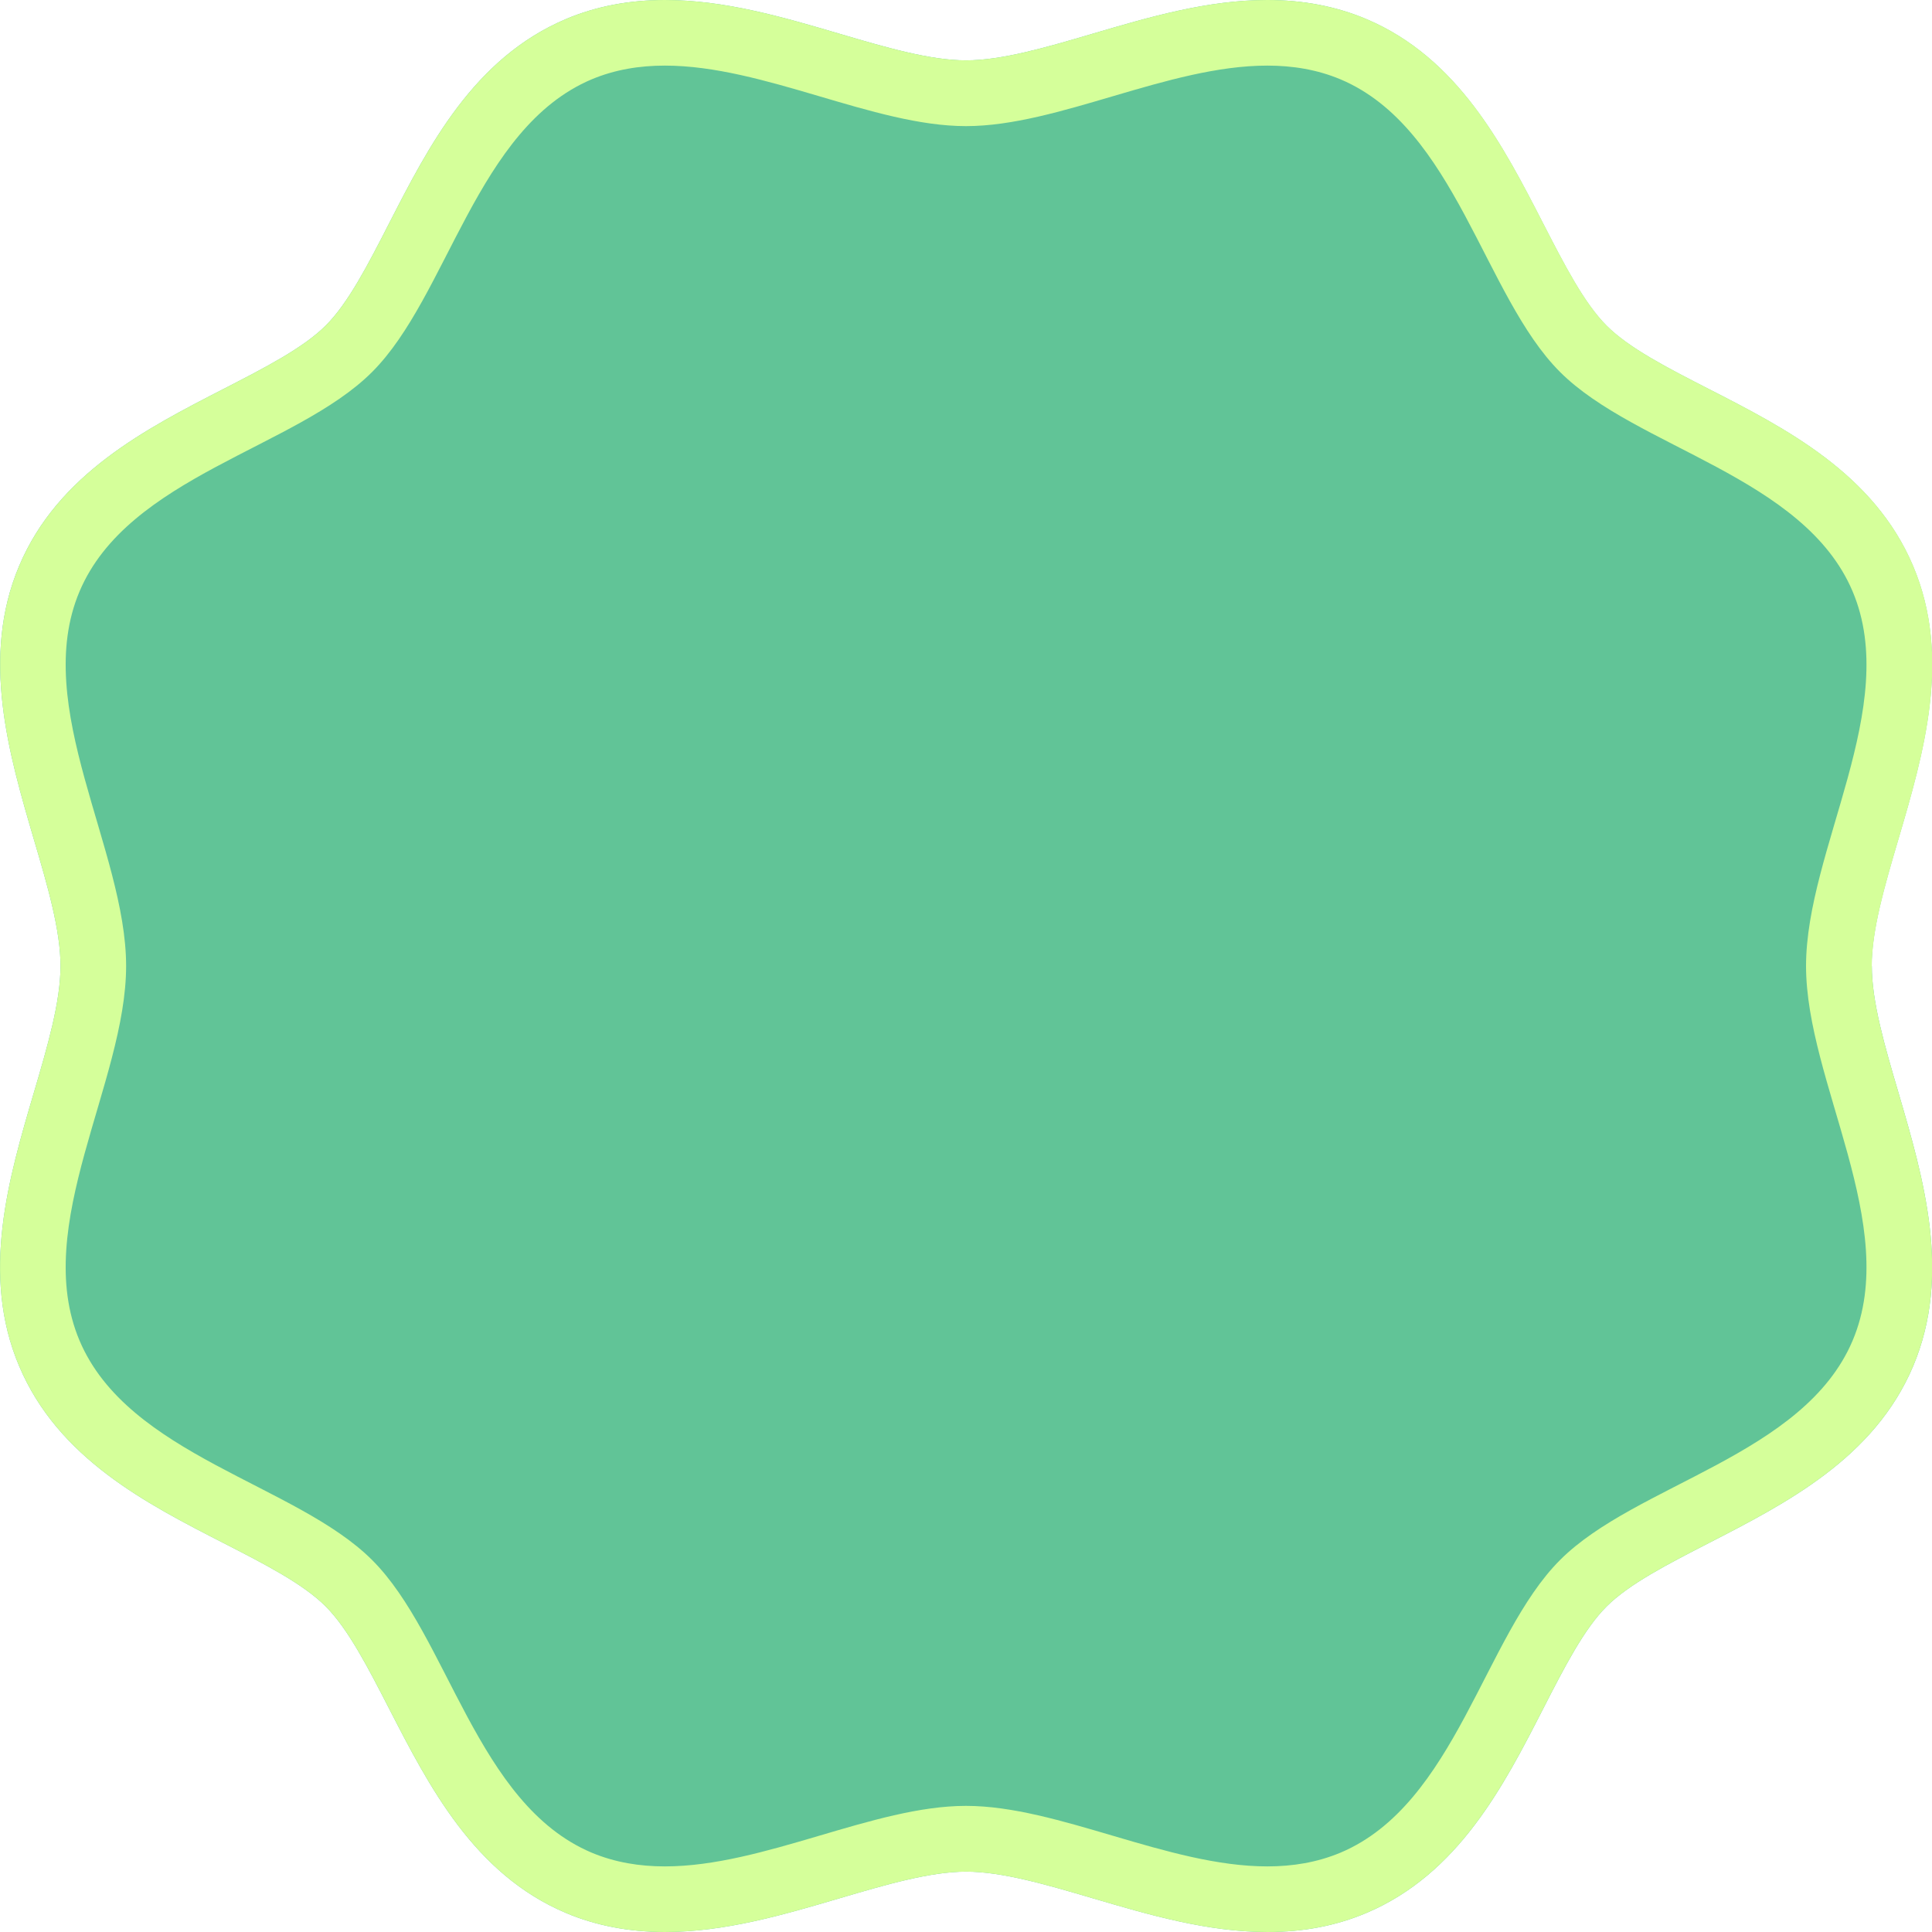
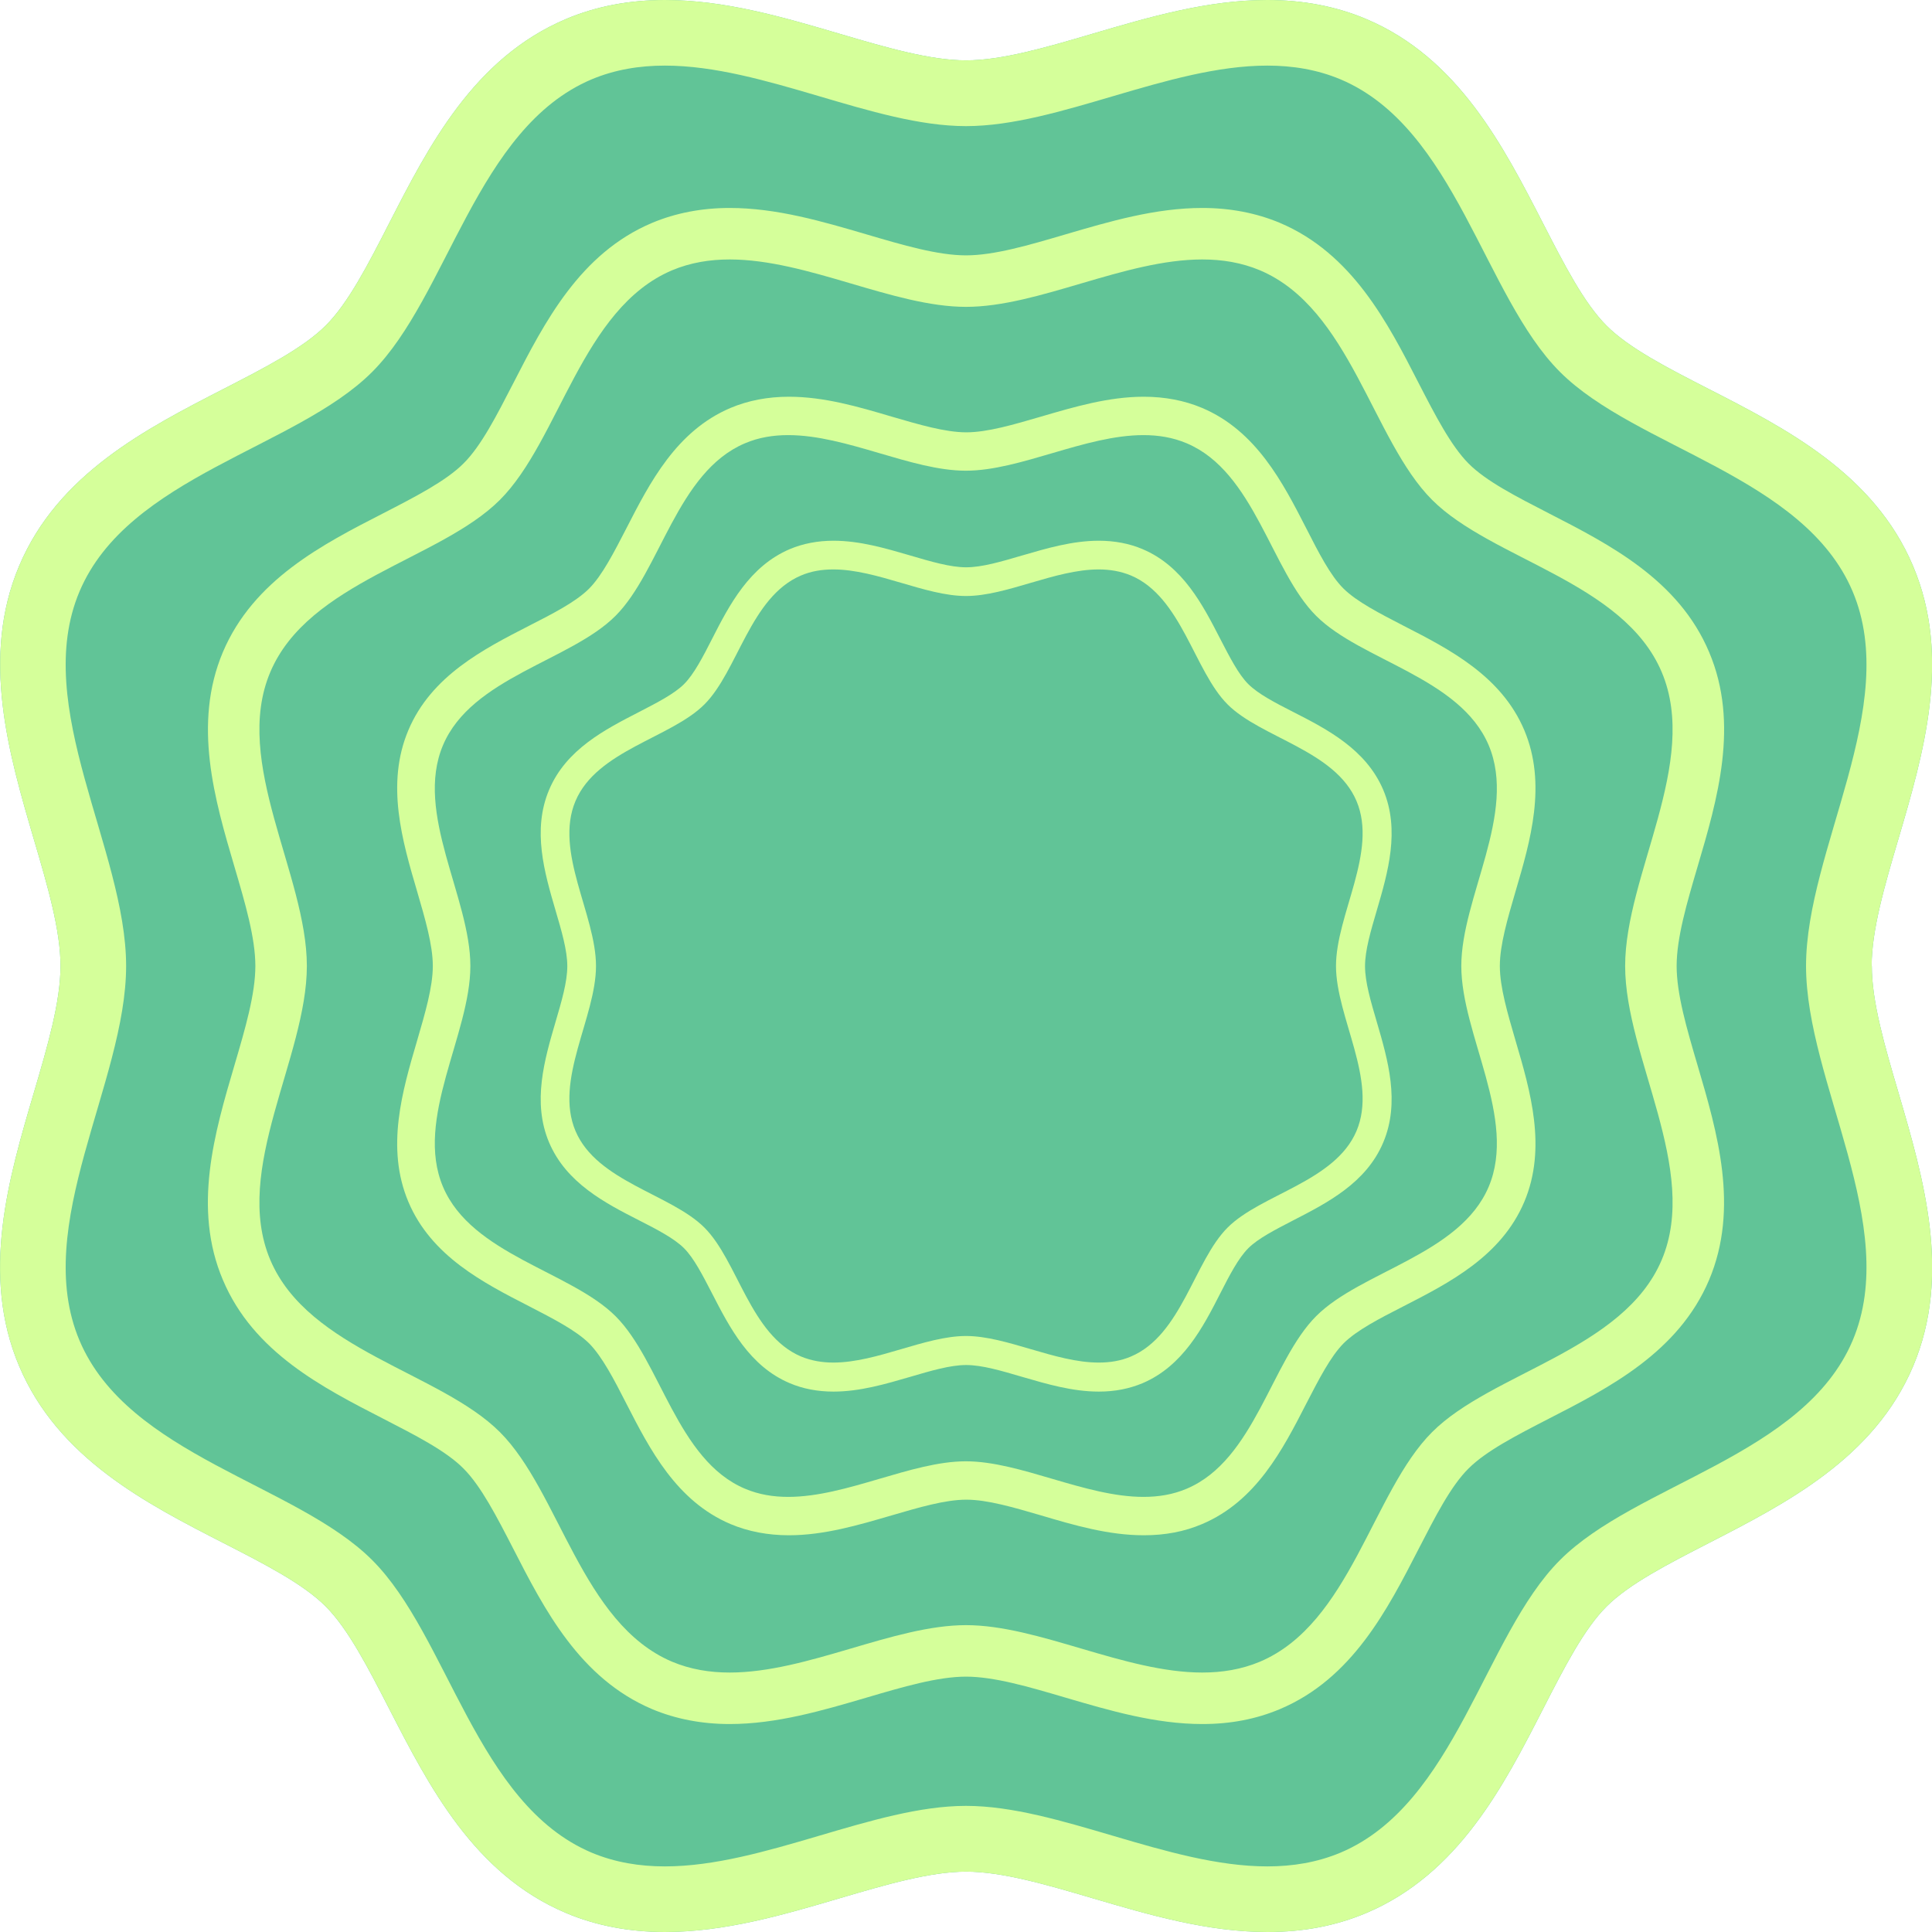
<svg xmlns="http://www.w3.org/2000/svg" id="Ebene_2" data-name="Ebene 2" viewBox="0 0 117.8 117.8">
  <defs>
    <style>
      .cls-1 {
        fill: #d5ff9a;
      }

      .cls-2 {
        fill: #61c497;
      }
    </style>
  </defs>
  <g id="Ebene_1-2" data-name="Ebene 1">
    <g>
      <path class="cls-2" d="M114.12,58.9c0-2.19.79-4.89,1.63-7.74,1.53-5.19,3.26-11.07.89-16.66-2.38-5.62-7.74-8.37-12.47-10.79-2.5-1.28-4.86-2.49-6.22-3.86-1.37-1.37-2.58-3.73-3.86-6.22-2.43-4.73-5.18-10.1-10.79-12.47C81.48.39,79.45,0,77.27,0,73.62,0,70.07,1.04,66.64,2.05c-2.85.84-5.55,1.63-7.74,1.63s-4.89-.79-7.74-1.63C47.73,1.04,44.18,0,40.54,0c-2.18,0-4.21.39-6.03,1.16-5.62,2.38-8.37,7.74-10.79,12.47-1.28,2.5-2.49,4.86-3.86,6.22-1.37,1.37-3.73,2.58-6.22,3.86-4.73,2.43-10.1,5.18-12.47,10.79-2.36,5.59-.63,11.47.89,16.66.84,2.85,1.63,5.55,1.63,7.74s-.79,4.89-1.63,7.74c-1.53,5.19-3.26,11.07-.89,16.66,2.38,5.62,7.74,8.37,12.47,10.79,2.5,1.28,4.86,2.49,6.22,3.86,1.37,1.37,2.58,3.73,3.86,6.22,2.43,4.73,5.18,10.1,10.79,12.47,1.82.77,3.85,1.16,6.03,1.16,3.65,0,7.2-1.04,10.63-2.05,2.85-.84,5.55-1.63,7.74-1.63s4.89.79,7.74,1.63c3.43,1.01,6.98,2.05,10.63,2.05,2.21,0,4.18-.38,6.03-1.16,5.62-2.38,8.37-7.74,10.79-12.47,1.28-2.5,2.49-4.86,3.86-6.22,1.37-1.37,3.73-2.58,6.22-3.86,4.73-2.43,10.1-5.18,12.47-10.79,2.36-5.59.63-11.47-.89-16.66-.84-2.85-1.63-5.55-1.63-7.74Z" />
-       <path class="cls-1" d="M77.27,4c1.54,0,3.04.24,4.47.84,7.02,2.97,8.74,13.21,13.38,17.84,4.63,4.63,14.87,6.36,17.84,13.38,2.97,7.02-2.84,15.76-2.84,22.84s5.81,15.82,2.84,22.84c-2.97,7.02-13.21,8.74-17.84,13.38-4.63,4.63-6.36,14.87-13.38,17.84-1.43.6-2.93.84-4.47.84-6.04,0-12.73-3.69-18.37-3.69s-12.33,3.69-18.36,3.69c-1.54,0-3.04-.24-4.47-.84-7.02-2.97-8.74-13.21-13.38-17.84-4.63-4.63-14.87-6.36-17.84-13.38-2.97-7.02,2.84-15.76,2.84-22.84s-5.81-15.82-2.84-22.84c2.97-7.02,13.21-8.74,17.84-13.38,4.63-4.63,6.36-14.87,13.38-17.84,1.43-.6,2.93-.84,4.47-.84,6.04,0,12.73,3.69,18.36,3.69s12.33-3.69,18.37-3.69M77.27,0C73.62,0,70.07,1.04,66.64,2.05c-2.85.84-5.55,1.63-7.74,1.63s-4.89-.79-7.74-1.63C47.73,1.04,44.18,0,40.54,0c-2.18,0-4.21.39-6.03,1.16-5.62,2.38-8.37,7.74-10.79,12.47-1.28,2.5-2.49,4.86-3.86,6.22-1.37,1.37-3.73,2.58-6.22,3.86-4.73,2.43-10.1,5.18-12.47,10.79-2.36,5.59-.63,11.47.89,16.66.84,2.85,1.63,5.55,1.63,7.74s-.79,4.89-1.63,7.74c-1.53,5.19-3.26,11.07-.89,16.66,2.38,5.62,7.74,8.37,12.47,10.79,2.5,1.28,4.86,2.49,6.22,3.86,1.37,1.37,2.58,3.73,3.86,6.22,2.43,4.73,5.18,10.1,10.79,12.47,1.82.77,3.85,1.16,6.03,1.16,3.65,0,7.2-1.04,10.63-2.05,2.85-.84,5.55-1.63,7.74-1.63s4.89.79,7.74,1.63c3.43,1.01,6.98,2.05,10.63,2.05,2.21,0,4.18-.38,6.03-1.16,5.62-2.38,8.37-7.74,10.79-12.47,1.28-2.5,2.49-4.86,3.86-6.22,1.37-1.37,3.73-2.58,6.22-3.86,4.73-2.43,10.1-5.18,12.47-10.79,2.36-5.59.63-11.47-.89-16.66-.84-2.85-1.63-5.55-1.63-7.74s.79-4.89,1.63-7.74c1.53-5.19,3.26-11.07.89-16.66-2.38-5.62-7.74-8.37-12.47-10.79-2.5-1.28-4.86-2.49-6.22-3.86-1.37-1.37-2.58-3.73-3.86-6.22-2.43-4.73-5.18-10.1-10.79-12.47C81.48.39,79.45,0,77.27,0h0Z" />
+       <g>
+         <path class="cls-1" d="M114.12,58.9c0-2.19.79-4.89,1.63-7.74,1.53-5.19,3.26-11.07.89-16.66-2.38-5.62-7.74-8.37-12.47-10.79-2.5-1.28-4.86-2.49-6.22-3.86-1.37-1.37-2.58-3.73-3.86-6.22-2.43-4.73-5.18-10.1-10.79-12.47C81.48.39,79.45,0,77.27,0,73.62,0,70.07,1.04,66.64,2.05c-2.85.84-5.55,1.63-7.74,1.63s-4.89-.79-7.74-1.63C47.73,1.04,44.18,0,40.54,0c-2.18,0-4.21.39-6.03,1.16-5.62,2.38-8.37,7.74-10.79,12.47-1.28,2.5-2.49,4.86-3.86,6.22-1.37,1.37-3.73,2.58-6.22,3.86-4.73,2.43-10.1,5.18-12.47,10.79-2.36,5.59-.63,11.47.89,16.66.84,2.85,1.63,5.55,1.63,7.74s-.79,4.89-1.63,7.74c-1.53,5.19-3.26,11.07-.89,16.66,2.38,5.62,7.74,8.37,12.47,10.79,2.5,1.28,4.86,2.49,6.22,3.86,1.37,1.37,2.58,3.73,3.86,6.22,2.43,4.73,5.18,10.1,10.79,12.47,1.82.77,3.85,1.16,6.03,1.16,3.65,0,7.2-1.04,10.63-2.05,2.85-.84,5.55-1.63,7.74-1.63s4.89.79,7.74,1.63c3.43,1.01,6.98,2.05,10.63,2.05,2.21,0,4.18-.38,6.03-1.16,5.62-2.38,8.37-7.74,10.79-12.47,1.28-2.5,2.49-4.86,3.86-6.22,1.37-1.37,3.73-2.58,6.22-3.86,4.73-2.43,10.1-5.18,12.47-10.79,2.36-5.59.63-11.47-.89-16.66-.84-2.85-1.63-5.55-1.63-7.74ZM112.96,81.74c-2.97,7.02-13.21,8.74-17.84,13.38-4.63,4.63-6.36,14.87-13.38,17.84-1.43.6-2.93.84-4.47.84-6.04,0-12.73-3.69-18.37-3.69s-12.33,3.69-18.36,3.69c-1.54,0-3.04-.24-4.47-.84-7.02-2.97-8.74-13.21-13.38-17.84-4.63-4.63-14.87-6.36-17.84-13.38-2.97-7.02,2.84-15.76,2.84-22.84s-5.81-15.82-2.84-22.84c2.97-7.02,13.21-8.74,17.84-13.38,4.63-4.63,6.36-14.87,13.38-17.84,1.43-.6,2.93-.84,4.47-.84,6.04,0,12.73,3.69,18.36,3.69s12.33-3.69,18.37-3.69c1.54,0,3.04.24,4.47.84,7.02,2.97,8.74,13.21,13.38,17.84,4.63,4.63,14.87,6.36,17.84,13.38,2.97,7.02-2.84,15.76-2.84,22.84s5.81,15.82,2.84,22.84Z" />
+         <path class="cls-1" d="M104.21,39.76c-1.86-4.41-6.07-6.56-9.79-8.47-1.96-1.01-3.81-1.95-4.88-3.03s-2.02-2.92-3.03-4.88c-1.9-3.71-4.06-7.92-8.47-9.79-1.43-.6-3.02-.91-4.73-.91-2.86,0-5.65.82-8.34,1.61-2.24.66-4.35,1.28-6.07,1.28s-3.83-.62-6.07-1.28c-2.69-.79-5.48-1.61-8.34-1.61-1.71,0-3.3.31-4.73.91-4.41,1.86-6.56,6.07-8.47,9.79-1.01,1.96-1.95,3.81-3.03,4.88-1.07,1.07-2.92,2.02-4.88,3.03-3.71,1.9-7.92,4.06-9.79,8.47-1.85,4.39-.5,9,.7,13.07.66,2.24,1.28,4.35,1.28,6.07s-.62,3.83-1.28,6.07c-1.2,4.07-2.56,8.69-.7,13.07,1.86,4.41,6.07,6.56,9.79,8.47,1.96,1.01,3.81,1.95,4.88,3.03,1.07,1.07,2.02,2.92,3.03,4.88,1.9,3.71,4.06,7.92,8.47,9.79,1.43.6,3.02.91,4.73.91,2.86,0,5.65-.82,8.34-1.61,2.24-.66,4.35-1.28,6.07-1.28s3.83.62,6.07,1.28c2.69.79,5.48,1.61,8.34,1.61,1.73,0,3.28-.3,4.73-.91,4.41-1.86,6.56-6.07,8.47-9.79,1.01-1.96,1.95-3.81,3.03-4.88,1.07-1.07,2.92-2.02,4.88-3.03,3.71-1.9,7.92-4.06,9.79-8.47,1.85-4.39.5-9-.7-13.07-.66-2.24-1.28-4.35-1.28-6.07s.62-3.83,1.28-6.07c1.2-4.07,2.56-8.69.7-13.07ZM101.32,76.82c-2.33,5.51-10.36,6.86-14,10.5s-4.99,11.67-10.5,14c-1.12.47-2.3.66-3.51.66-4.74,0-9.99-2.89-14.41-2.89s-9.67,2.89-14.41,2.89c-1.21,0-2.39-.19-3.51-.66-5.51-2.33-6.86-10.36-10.5-14s-11.67-4.99-14-10.5c-2.33-5.51,2.23-12.37,2.23-17.92s-4.56-12.41-2.23-17.92c2.33-5.51,10.36-6.86,14-10.5s4.99-11.67,10.5-14c1.12-.47,2.3-.66,3.51-.66,4.74,0,9.99,2.89,14.41,2.89s9.67-2.89,14.41-2.89c1.21,0,2.39.19,3.51.66,5.51,2.33,6.86,10.36,10.5,14s11.67,4.99,14,10.5c2.33,5.51-2.23,12.37-2.23,17.92s4.56,12.41,2.23,17.92Z" />
+         <path class="cls-1" d="M92.94,44.52c-1.4-3.31-4.56-4.93-7.35-6.36-1.47-.76-2.86-1.47-3.67-2.27s-1.52-2.2-2.27-3.67c-1.43-2.79-3.05-5.95-6.36-7.35-1.07-.45-2.27-.68-3.55-.68-2.15,0-4.24.62-6.26,1.21-1.68.49-3.27.96-4.56.96s-2.88-.47-4.56-.96c-2.02-.6-4.11-1.21-6.26-1.21-1.28,0-2.48.23-3.55.68-3.31,1.4-4.93,4.56-6.36,7.35-.76,1.47-1.47,2.86-2.27,3.67-.81.81-2.2,1.52-3.67,2.27-2.79,1.43-5.95,3.05-7.35,6.36-1.39,3.29-.37,6.76.53,9.82.49,1.68.96,3.27.96,4.56s-.47,2.88-.96,4.56c-.9,3.06-1.92,6.52-.53,9.82,1.4,3.31,4.56,4.93,7.35,6.36,1.47.76,2.86,1.47,3.67,2.27.8.81,1.52,2.2,2.27,3.67,1.43,2.79,3.05,5.95,6.36,7.35,1.07.45,2.27.68,3.55.68,2.15,0,4.24-.62,6.26-1.21,1.68-.49,3.27-.96,4.56-.96s2.88.47,4.56.96c2.02.6,4.11,1.21,6.26,1.21,1.3,0,2.47-.22,3.55-.68,3.31-1.4,4.93-4.56,6.36-7.35.76-1.47,1.47-2.86,2.27-3.67.8-.8,2.2-1.52,3.67-2.27,2.79-1.43,5.95-3.05,7.35-6.36,1.39-3.29.37-6.76-.53-9.82-.49-1.68-.96-3.27-.96-4.56s.47-2.88.96-4.56c.9-3.06,1.92-6.52.53-9.82ZM90.77,72.36c-1.75,4.14-7.79,5.15-10.52,7.89-2.73,2.73-3.75,8.77-7.89,10.52-.84.36-1.73.5-2.64.5-3.56,0-7.51-2.17-10.83-2.17s-7.27,2.17-10.83,2.17c-.91,0-1.79-.14-2.64-.5-4.14-1.75-5.15-7.79-7.89-10.52s-8.77-3.75-10.52-7.89c-1.75-4.14,1.67-9.29,1.67-13.46s-3.42-9.32-1.67-13.46c1.75-4.14,7.79-5.15,10.52-7.89,2.73-2.73,3.75-8.77,7.89-10.52.84-.36,1.73-.5,2.64-.5,3.56,0,7.51,2.17,10.83,2.17s7.27-2.17,10.83-2.17c.91,0,1.79.14,2.64.5,4.14,1.75,5.15,7.79,7.89,10.52,2.73,2.73,8.77,3.75,10.52,7.89,1.75,4.14-1.67,9.29-1.67,13.46s3.42,9.32,1.67,13.46Z" />
+         <path class="cls-1" d="M84.34,48.16c-1.05-2.47-3.41-3.69-5.49-4.75-1.1-.56-2.14-1.1-2.74-1.7-.6-.6-1.13-1.64-1.7-2.74-1.07-2.08-2.28-4.45-4.75-5.49-.8-.34-1.7-.51-2.66-.51-1.61,0-3.17.46-4.68.9-1.26.37-2.44.72-3.41.72s-2.15-.35-3.41-.72c-1.51-.44-3.07-.9-4.68-.9-.96,0-1.85.17-2.66.51-2.47,1.05-3.69,3.41-4.75,5.49-.56,1.1-1.1,2.14-1.7,2.74-.6.6-1.64,1.13-2.74,1.7-2.08,1.07-4.45,2.28-5.49,4.75-1.04,2.46-.28,5.05.39,7.34.37,1.26.72,2.44.72,3.41s-.35,2.15-.72,3.41c-.67,2.29-1.43,4.88-.39,7.34,1.05,2.47,3.41,3.69,5.49,4.75,1.1.56,2.14,1.1,2.74,1.7.6.6,1.13,1.64,1.7,2.74,1.07,2.08,2.28,4.45,4.75,5.49.8.34,1.7.51,2.66.51,1.61,0,3.17-.46,4.68-.9,1.26-.37,2.44-.72,3.41-.72s2.15.35,3.41.72c1.51.44,3.07.9,4.68.9.97,0,1.84-.17,2.66-.51,2.47-1.05,3.69-3.41,4.75-5.49.56-1.1,1.1-2.14,1.7-2.74.6-.6,1.64-1.13,2.74-1.7,2.08-1.07,4.45-2.28,5.49-4.75,1.04-2.46.28-5.05-.39-7.34-.37-1.26-.72-2.44-.72-3.41s.35-2.15.72-3.41c.67-2.29,1.43-4.88.39-7.34ZM82.71,68.96c-1.31,3.09-5.82,3.85-7.86,5.89s-2.8,6.55-5.89,7.86c-.63.27-1.29.37-1.97.37-2.66,0-5.61-1.62-8.09-1.62s-5.43,1.62-8.09,1.62c-.68,0-1.34-.11-1.97-.37-3.09-1.31-3.85-5.82-5.89-7.86s-6.55-2.8-7.86-5.89c-1.31-3.09,1.25-6.94,1.25-10.06s-2.56-6.97-1.25-10.06c1.31-3.09,5.82-3.85,7.86-5.89,2.04-2.04,2.8-6.55,5.89-7.86.63-.27,1.29-.37,1.97-.37,2.66,0,5.61,1.62,8.09,1.62s5.43-1.62,8.09-1.62c.68,0,1.34.11,1.97.37,3.09,1.31,3.85,5.82,5.89,7.86,2.04,2.04,6.55,2.8,7.86,5.89,1.31,3.09-1.25,6.94-1.25,10.06s2.56,6.97,1.25,10.06Z" />
+       </g>
    </g>
  </g>
</svg>
